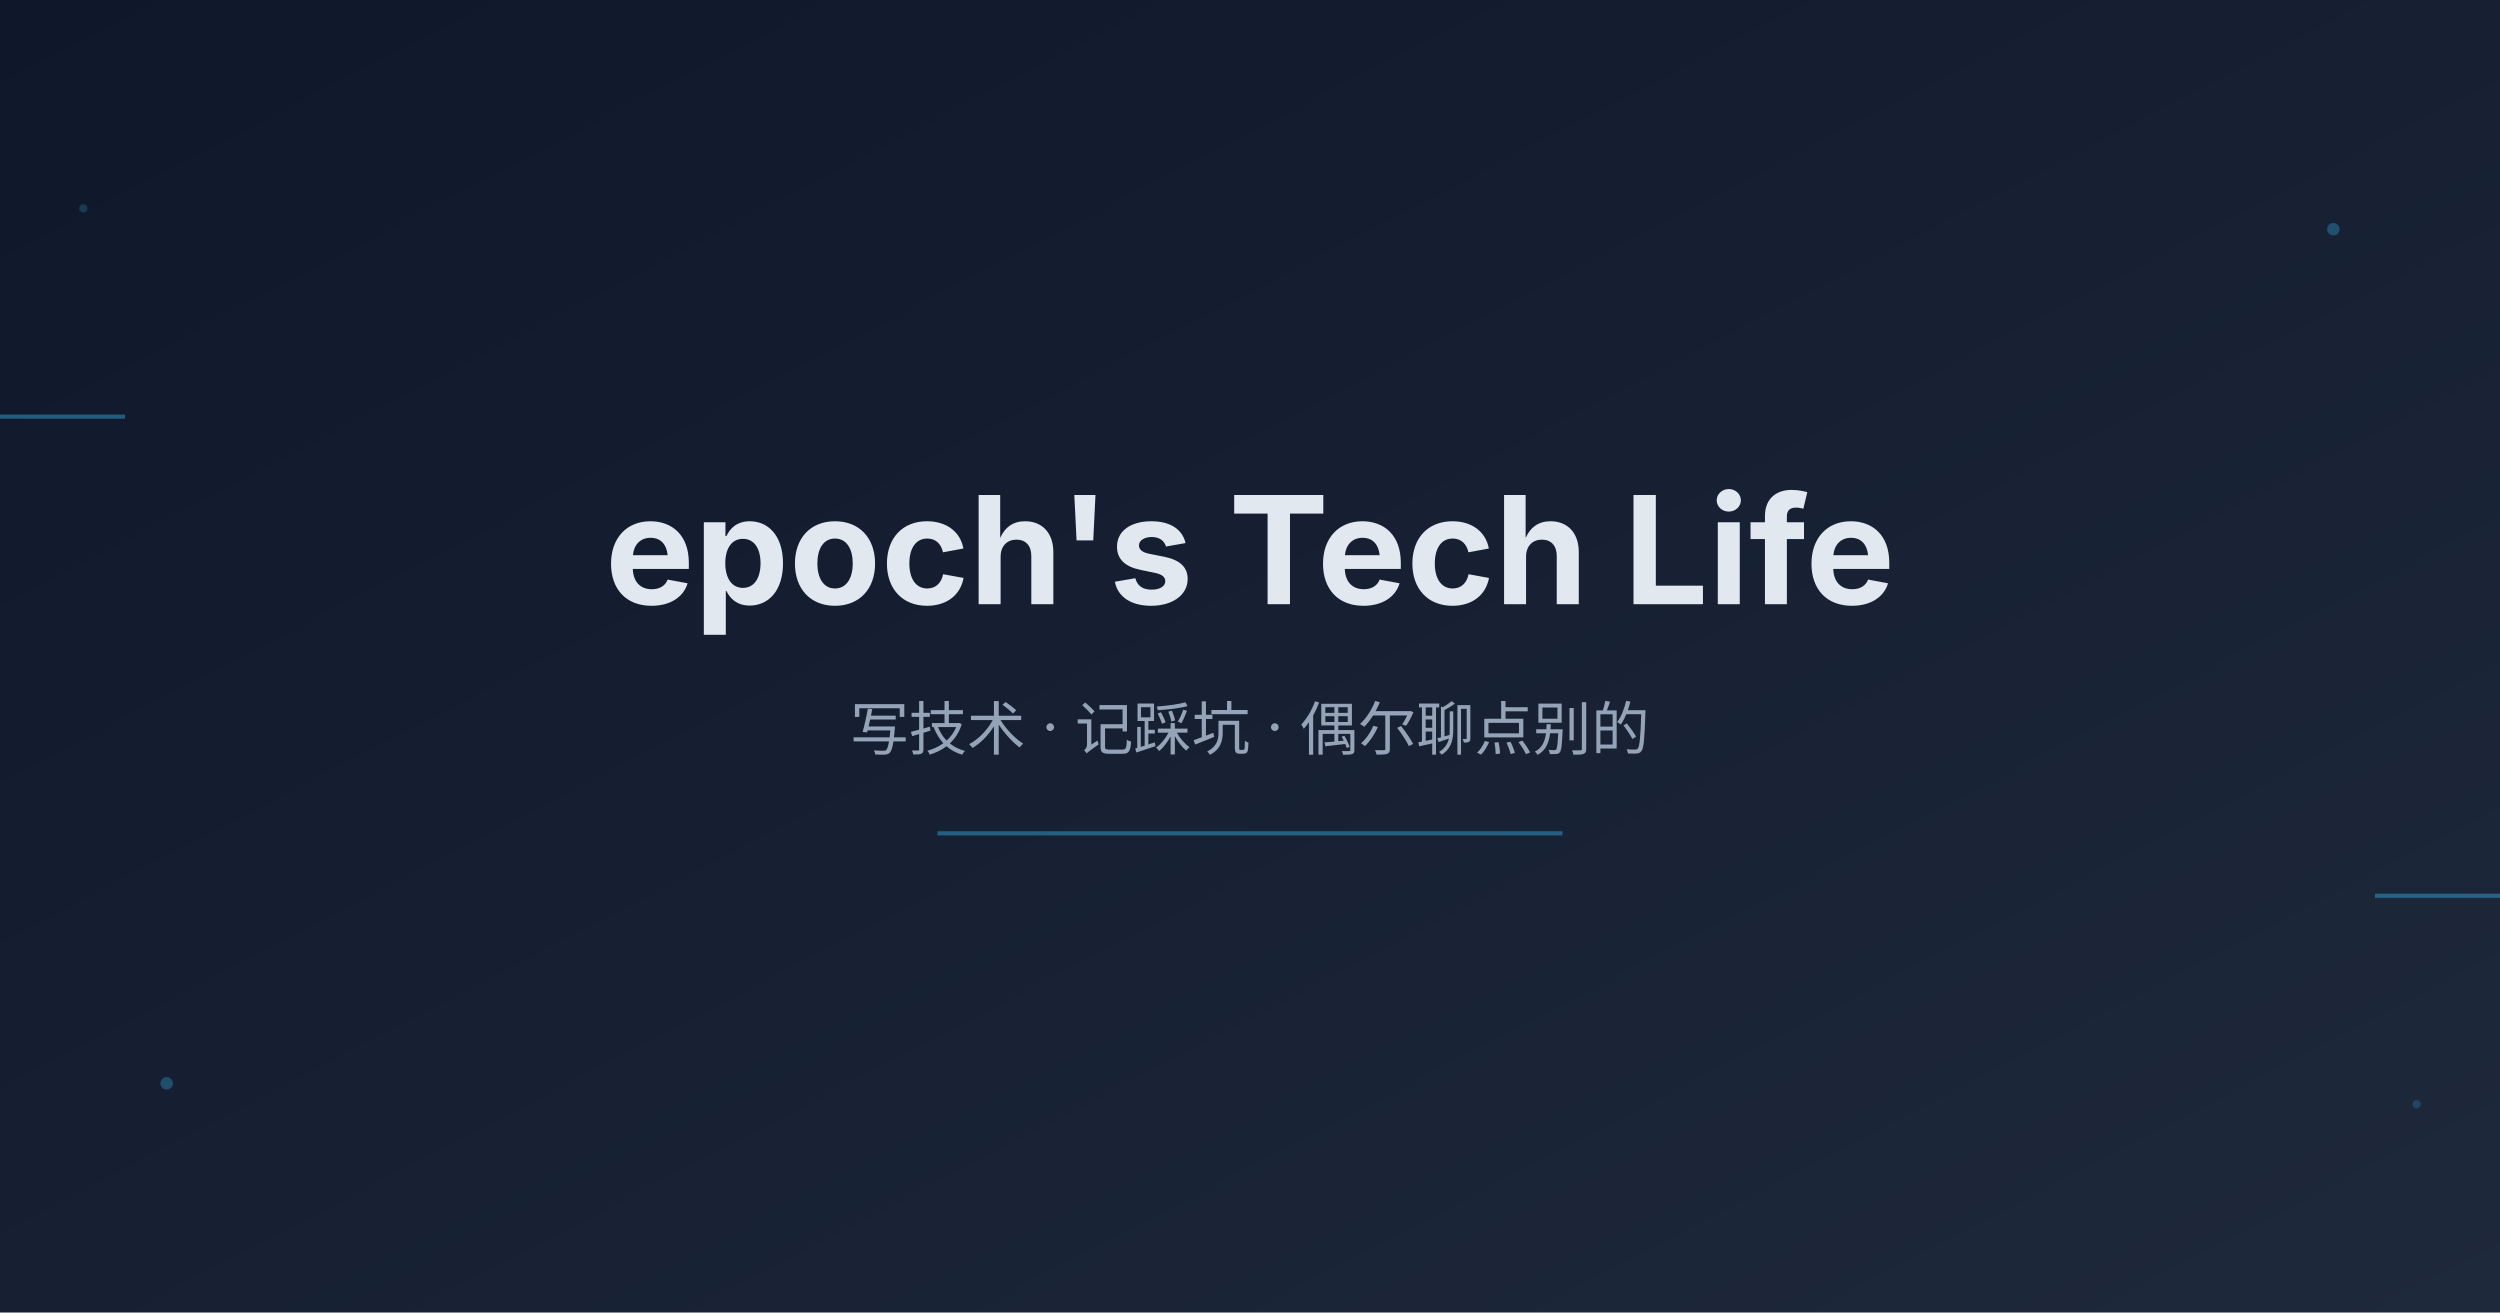
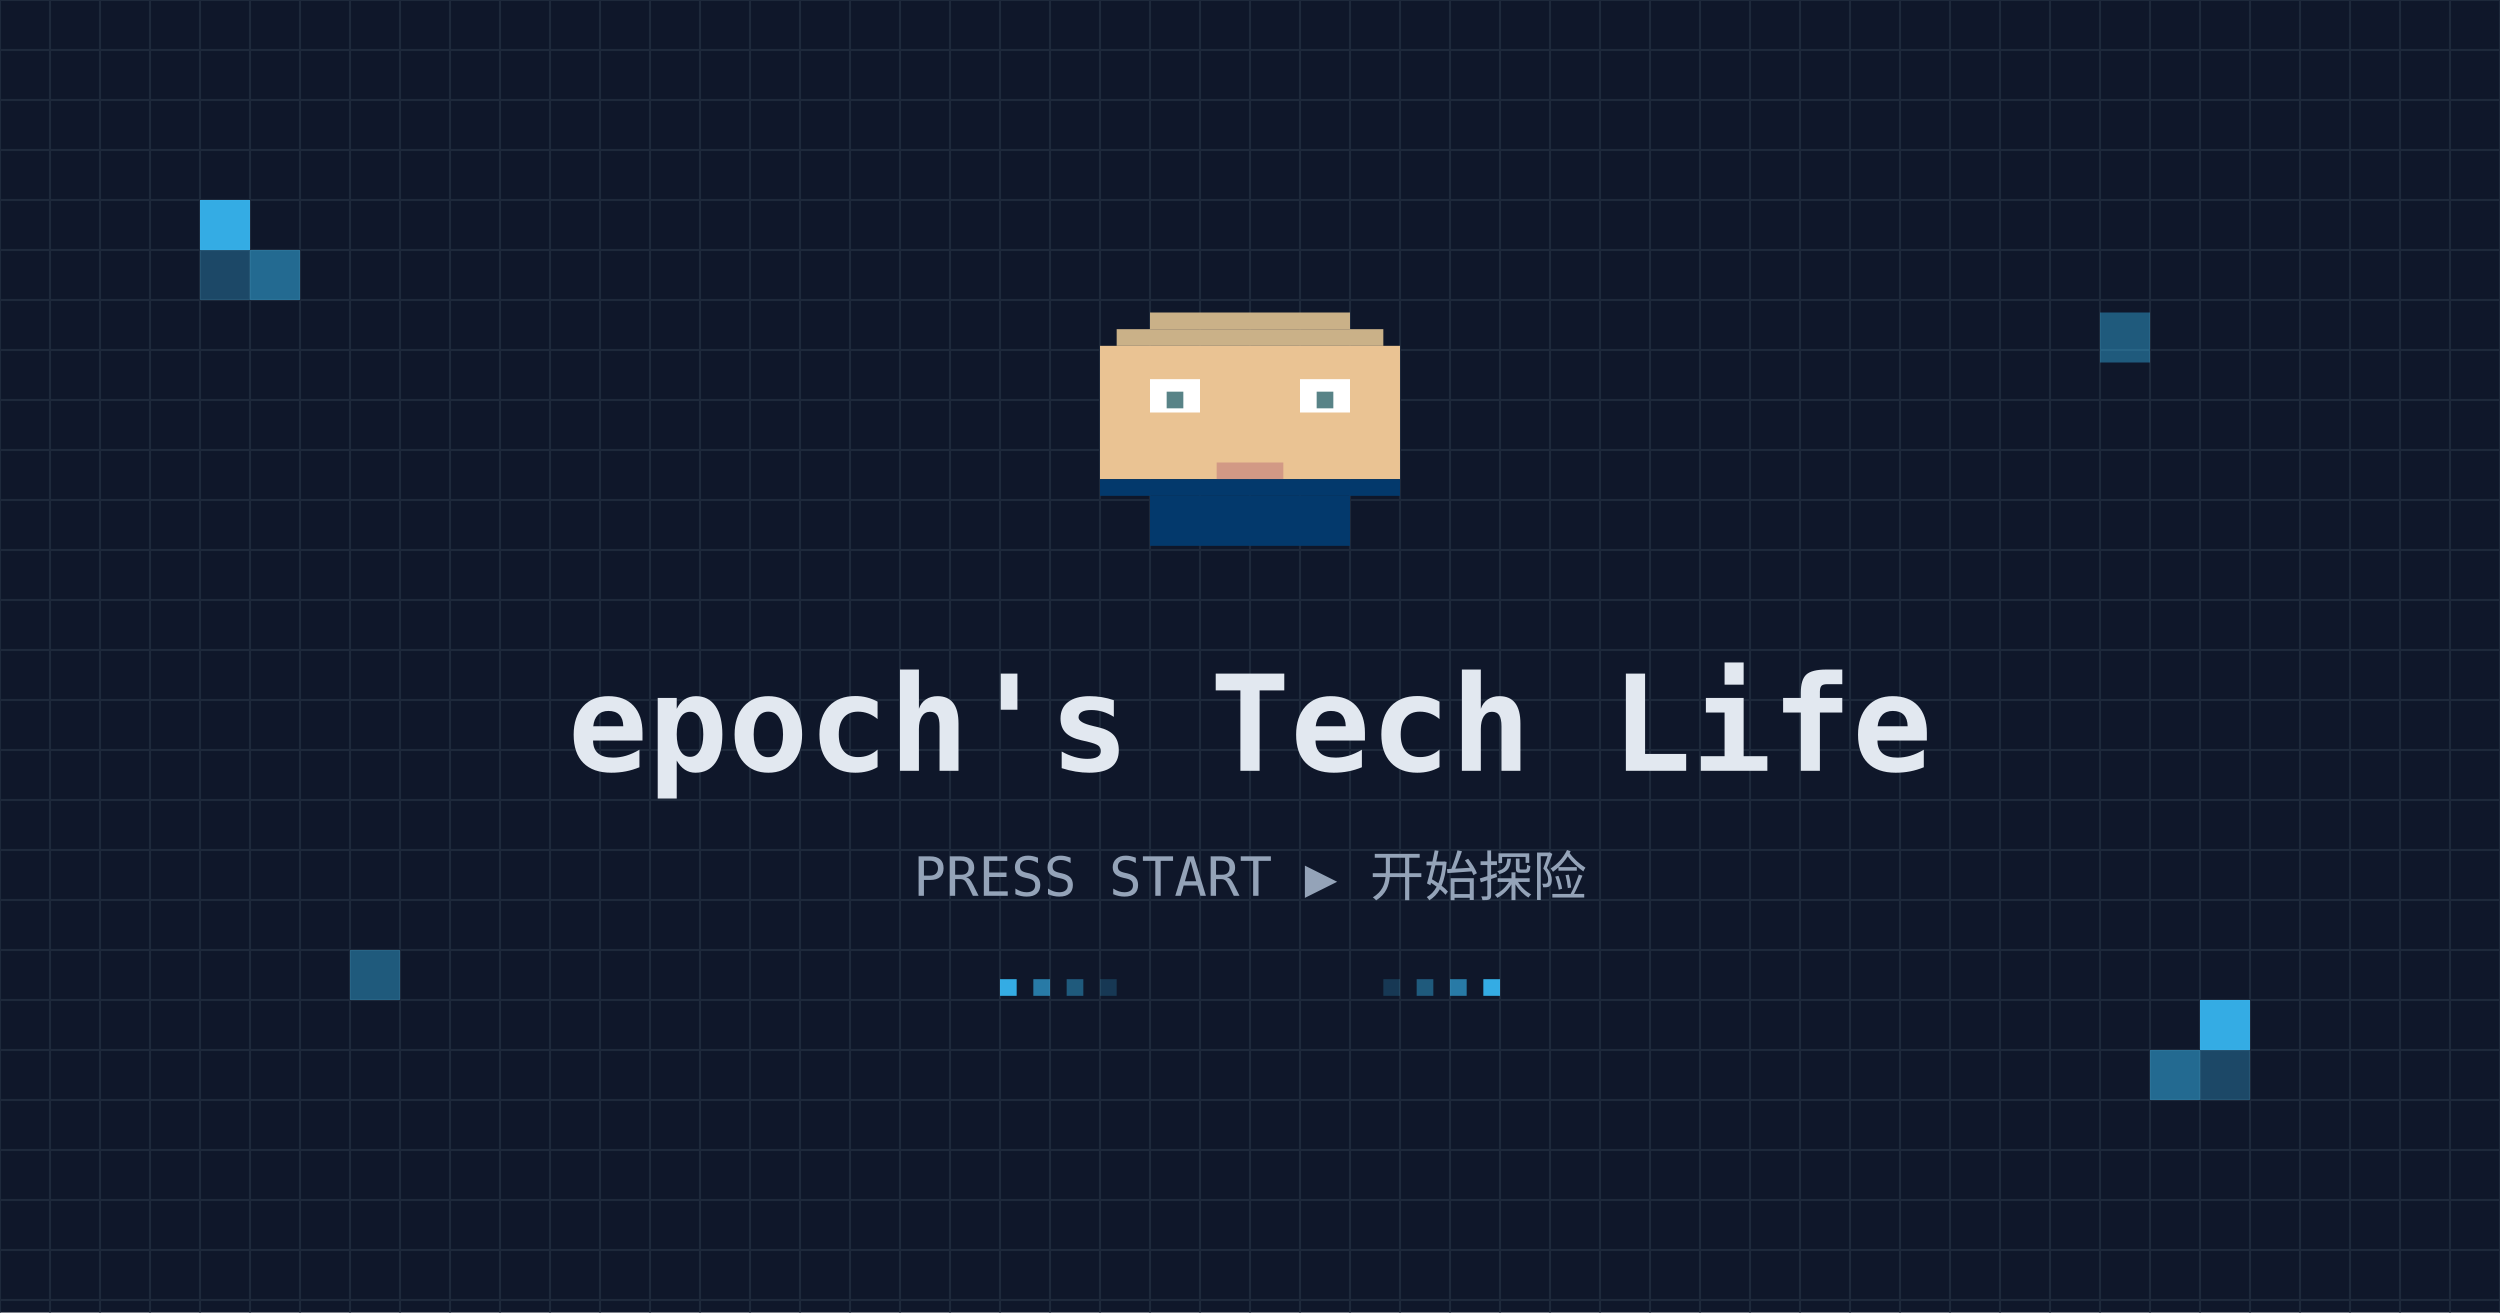
<svg xmlns="http://www.w3.org/2000/svg" viewBox="0 0 1200 630">
  <defs>
-     <linearGradient id="bg" x1="0%" y1="0%" x2="100%" y2="100%">
-       <stop offset="0%" style="stop-color:#0f172a" />
-       <stop offset="100%" style="stop-color:#1e293b" />
-     </linearGradient>
+     <pattern id="pxgrid" width="24" height="24" patternUnits="userSpaceOnUse">
+       <rect width="24" height="24" fill="none" stroke="#1e293b" stroke-width="1" />
+     </pattern>
  </defs>
-   <rect width="1200" height="630" fill="url(#bg)" />
-   <line x1="0" y1="200" x2="60" y2="200" stroke="#38bdf8" stroke-width="2" opacity="0.4" />
-   <line x1="1140" y1="430" x2="1200" y2="430" stroke="#38bdf8" stroke-width="2" opacity="0.4" />
-   <circle cx="80" cy="520" r="3" fill="#38bdf8" opacity="0.3" />
-   <circle cx="1120" cy="110" r="3" fill="#38bdf8" opacity="0.3" />
-   <circle cx="40" cy="100" r="2" fill="#38bdf8" opacity="0.2" />
-   <circle cx="1160" cy="530" r="2" fill="#38bdf8" opacity="0.2" />
-   <text x="600" y="290" font-family="system-ui, -apple-system, 'Segoe UI', sans-serif" font-size="72" font-weight="700" fill="#e2e8f0" text-anchor="middle">epoch's Tech Life</text>
-   <text x="600" y="360" font-family="system-ui, -apple-system, 'Segoe UI', sans-serif" font-size="28" fill="#94a3b8" text-anchor="middle">写技术 · 记踩坑 · 偶尔聊点别的</text>
-   <line x1="450" y1="400" x2="750" y2="400" stroke="#38bdf8" stroke-width="2" opacity="0.4" />
+   <rect width="1200" height="630" fill="#0f172a" />
+   <rect width="1200" height="630" fill="url(#pxgrid)" />
+   <g fill="#38bdf8">
+     <rect x="96" y="96" width="24" height="24" opacity="0.9" />
+     <rect x="120" y="120" width="24" height="24" opacity="0.5" />
+     <rect x="96" y="120" width="24" height="24" opacity="0.3" />
+     <rect x="1056" y="480" width="24" height="24" opacity="0.9" />
+     <rect x="1032" y="504" width="24" height="24" opacity="0.5" />
+     <rect x="1056" y="504" width="24" height="24" opacity="0.3" />
+     <rect x="168" y="456" width="24" height="24" opacity="0.4" />
+     <rect x="1008" y="150" width="24" height="24" opacity="0.4" />
+   </g>
+   <g>
+     <rect x="552" y="150" width="96" height="8" fill="#cab188" />
+     <rect x="536" y="158" width="128" height="8" fill="#cab188" />
+     <rect x="528" y="166" width="144" height="64" fill="#eac393" />
+     <rect x="552" y="182" width="24" height="16" fill="#fff" />
+     <rect x="624" y="182" width="24" height="16" fill="#fff" />
+     <rect x="560" y="188" width="8" height="8" fill="#588387" />
+     <rect x="632" y="188" width="8" height="8" fill="#588387" />
+     <rect x="584" y="222" width="32" height="8" fill="#d29985" />
+     <rect x="528" y="230" width="144" height="8" fill="#03396c" />
+     <rect x="552" y="238" width="96" height="24" fill="#03396c" />
+   </g>
+   <text x="600" y="370" font-family="'Cascadia Code', Consolas, monospace" font-size="64" font-weight="700" fill="#e2e8f0" text-anchor="middle">epoch's Tech Life</text>
+   <text x="600" y="430" font-family="'Cascadia Code', Consolas, monospace" font-size="26" fill="#94a3b8" text-anchor="middle">PRESS START ▶ 开始探险</text>
+   <g fill="#38bdf8">
+     <rect x="480" y="470" width="8" height="8" opacity="0.9" />
+     <rect x="496" y="470" width="8" height="8" opacity="0.6" />
+     <rect x="512" y="470" width="8" height="8" opacity="0.4" />
+     <rect x="528" y="470" width="8" height="8" opacity="0.2" />
+     <rect x="664" y="470" width="8" height="8" opacity="0.2" />
+     <rect x="680" y="470" width="8" height="8" opacity="0.4" />
+     <rect x="696" y="470" width="8" height="8" opacity="0.6" />
+     <rect x="712" y="470" width="8" height="8" opacity="0.9" />
+   </g>
</svg>
